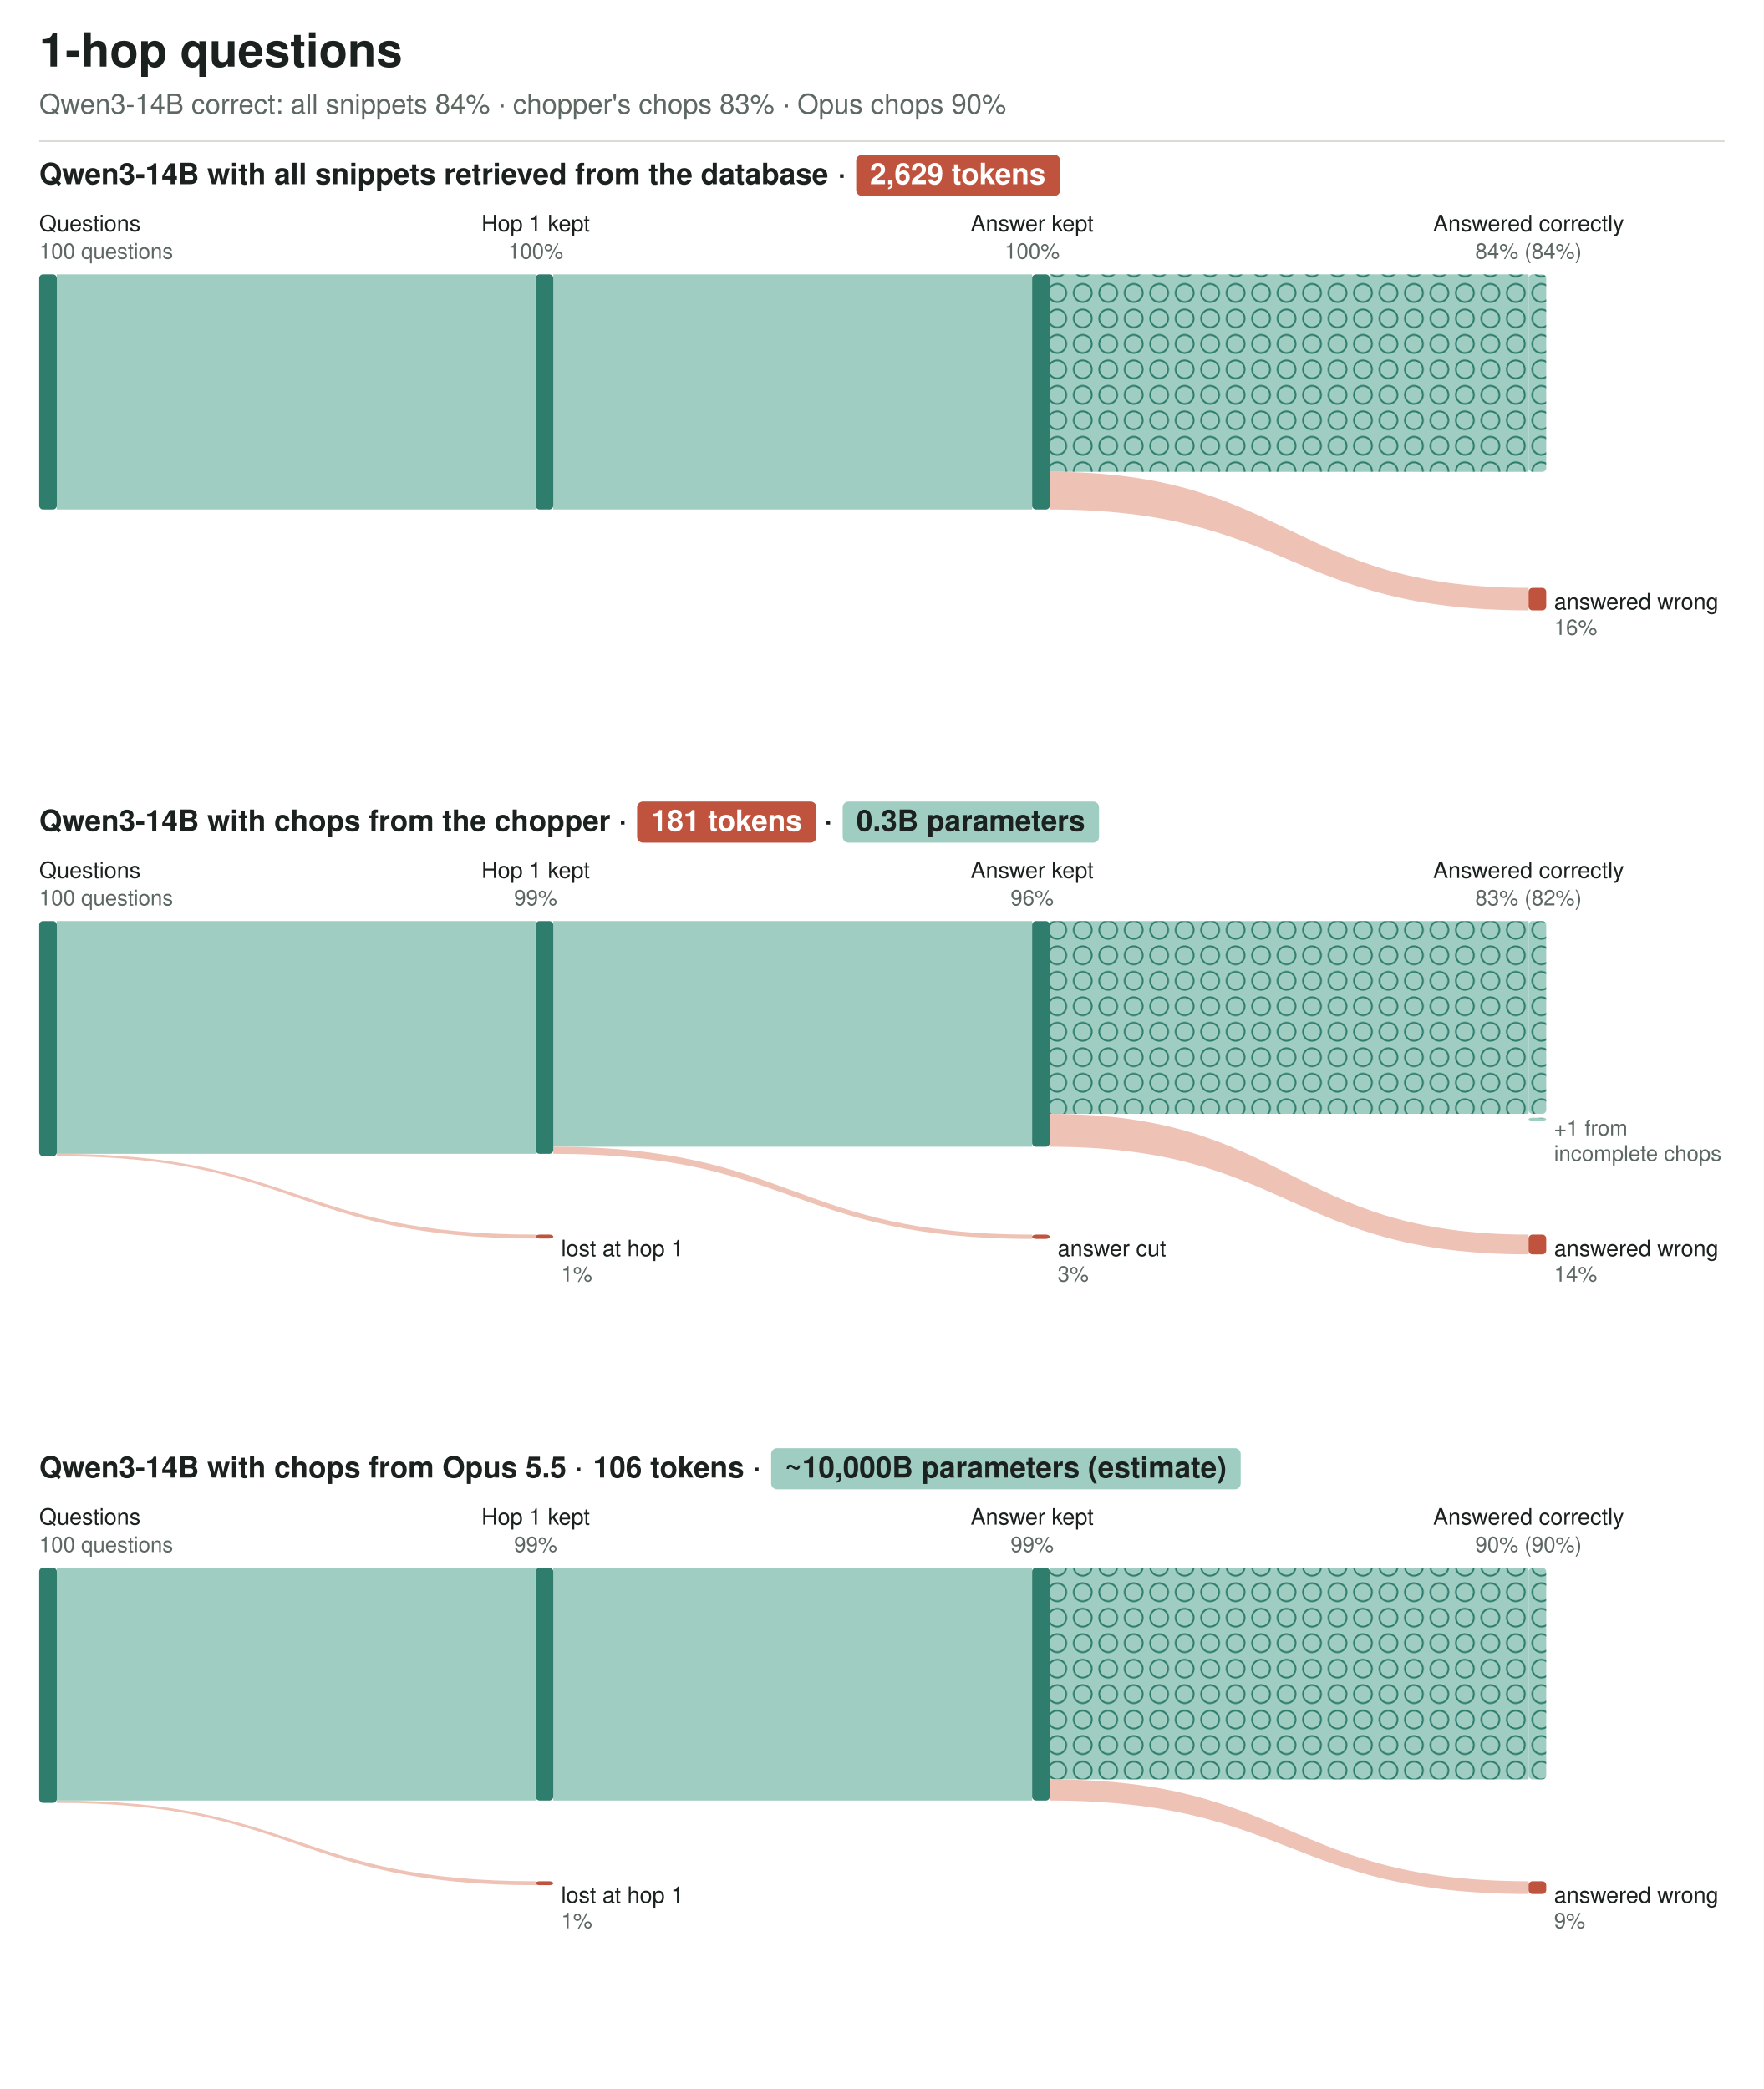
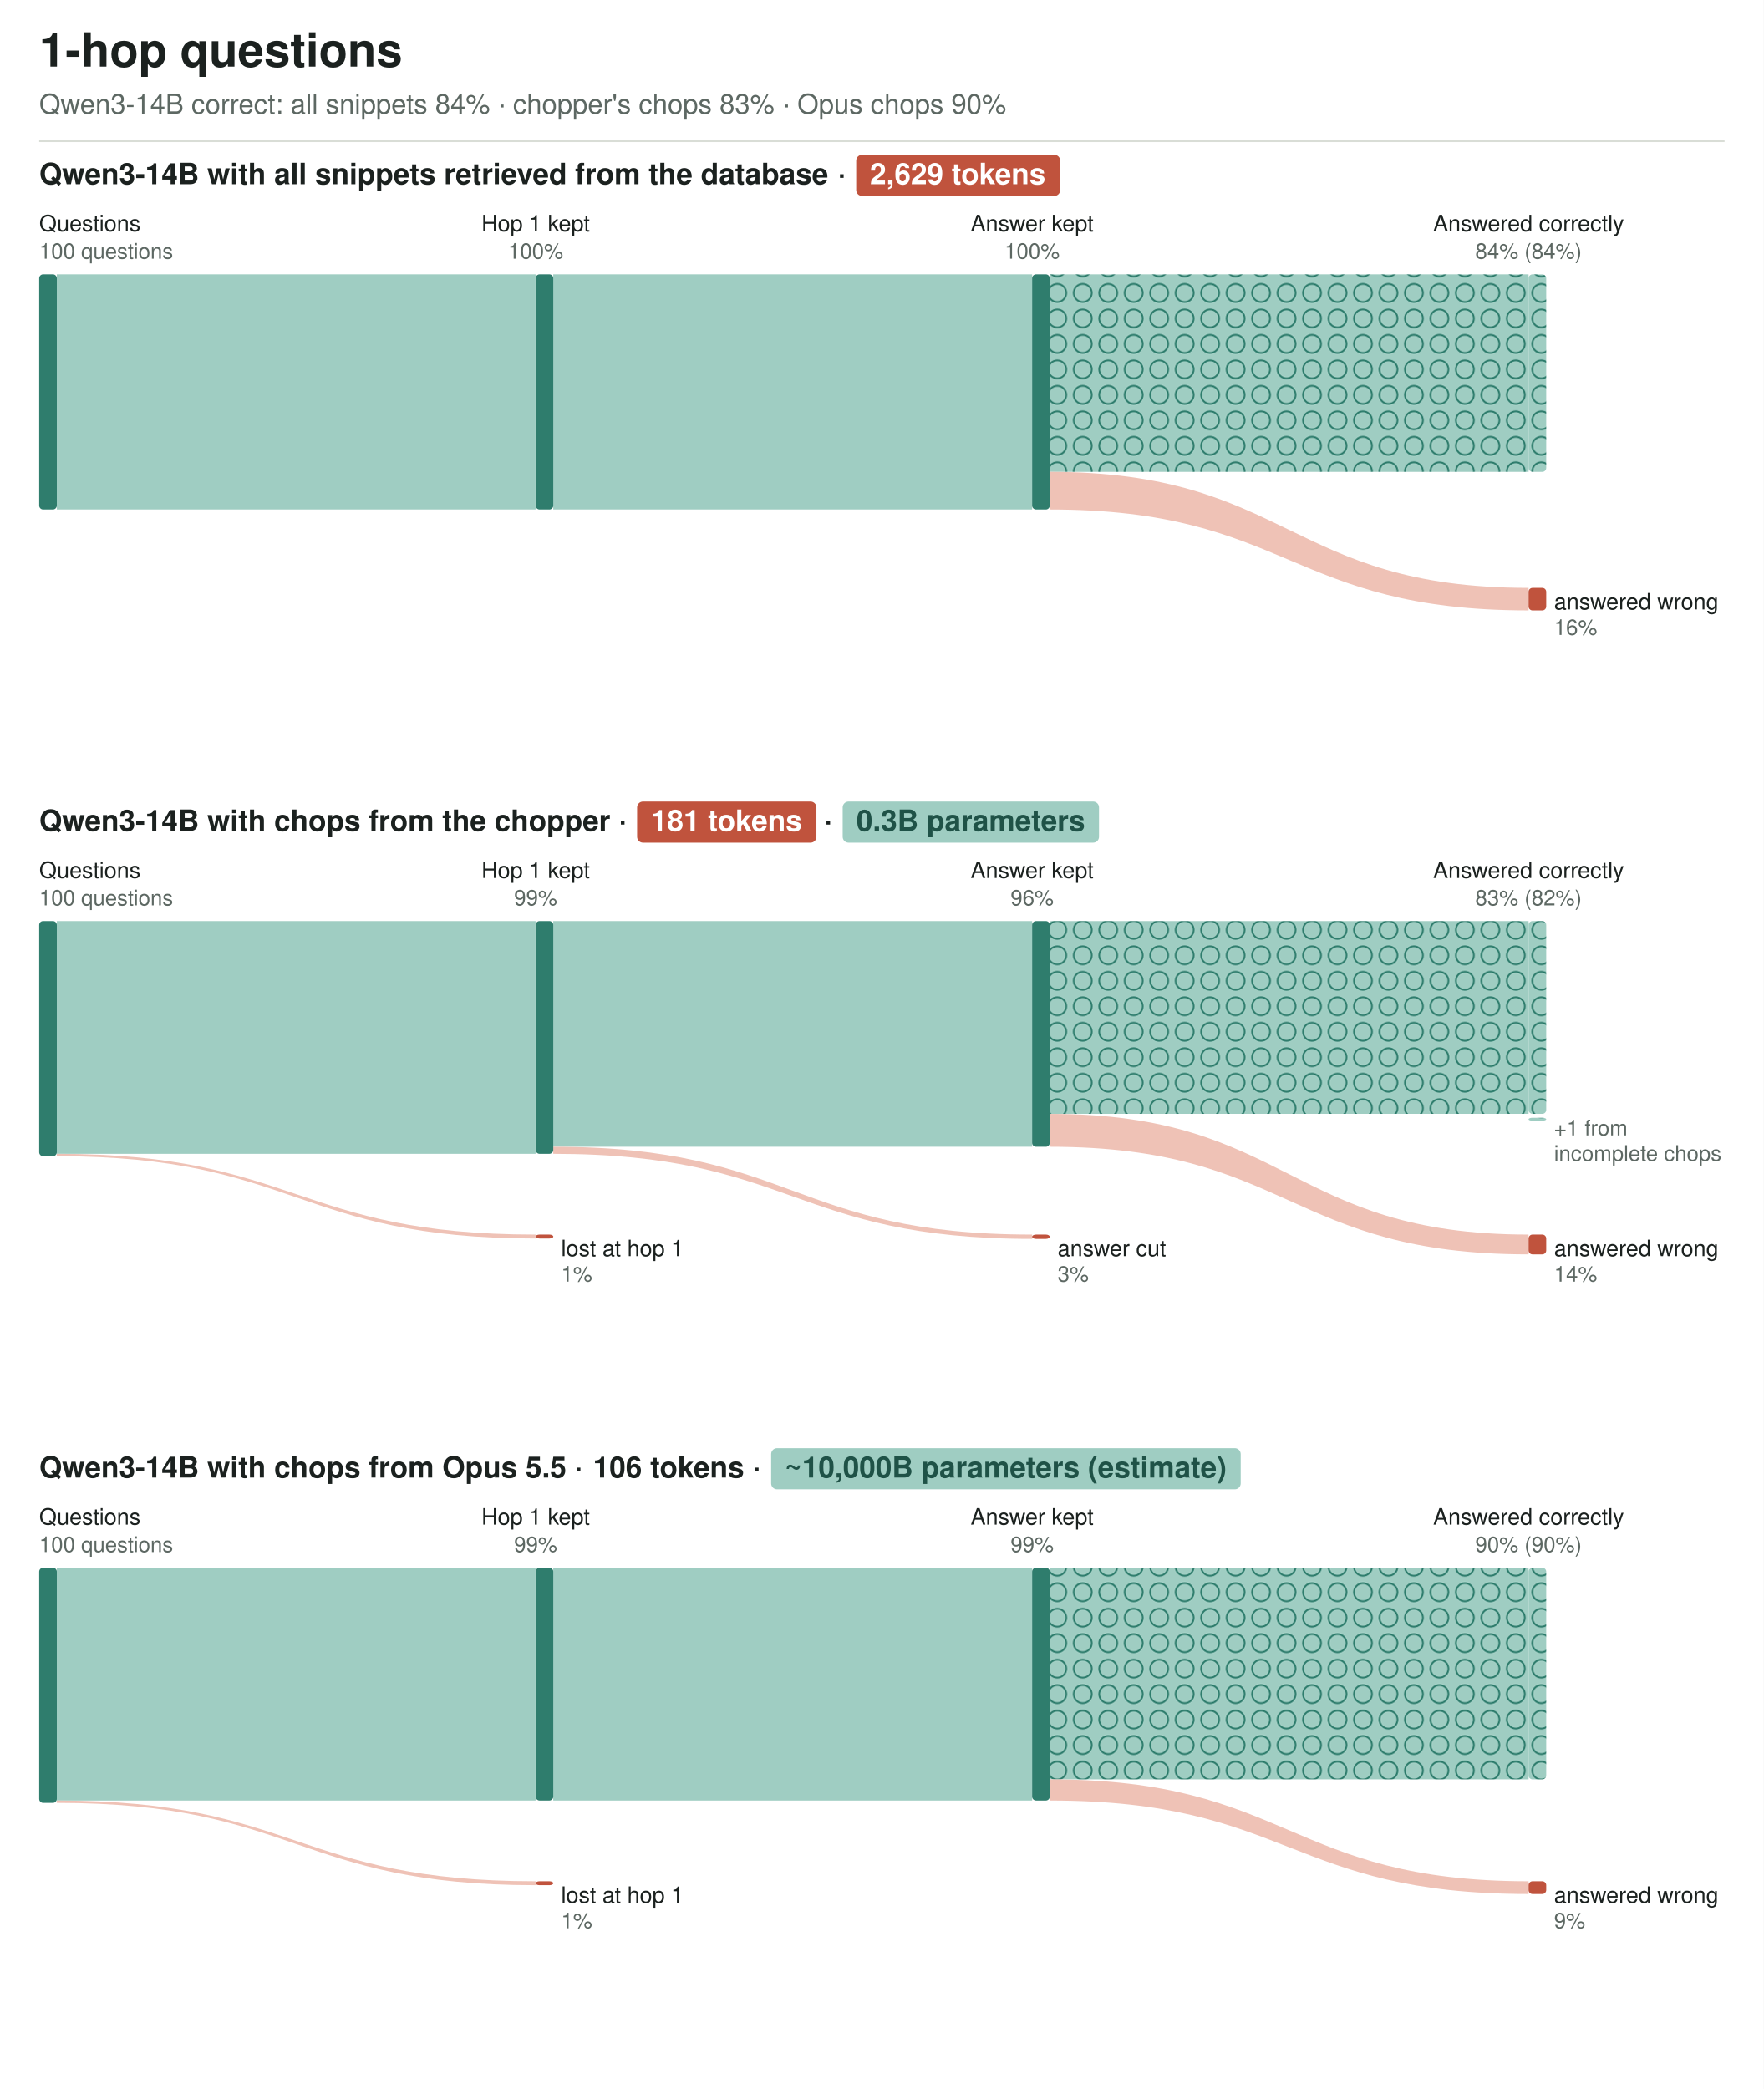
<svg xmlns="http://www.w3.org/2000/svg" viewBox="0 0 900 1066" width="900" font-family="Helvetica, Arial, sans-serif">
  <rect width="100%" height="100%" fill="#ffffff" />
  <defs>
    <pattern id="dots" width="13" height="13" patternUnits="userSpaceOnUse">
      <rect width="13" height="13" fill="#9fcdc2" />
      <circle cx="6.5" cy="6.5" r="4.6" fill="none" stroke="#2f7d6d" stroke-width="0.9" />
    </pattern>
  </defs>
  <text x="20" y="34" font-size="24" font-weight="700" fill="#1b211f">1-hop questions</text>
  <text x="20" y="58" font-size="14" fill="#5d6863">Qwen3-14B correct: all snippets 84% · chopper's chops 83% · Opus chops 90%</text>
  <line x1="20" y1="72" x2="880" y2="72" stroke="#d9ddd6" />
  <text x="20.0" y="94" font-size="15" font-weight="700" fill="#1b211f" xml:space="preserve">Qwen3-14B with all snippets retrieved from the database</text>
  <text x="423.5" y="94" font-size="15" font-weight="700" fill="#1b211f" xml:space="preserve"> · </text>
  <rect x="436.9" y="79" width="104.1" height="21" rx="3" fill="#c0533d" />
  <text x="443.9" y="94" font-size="15" font-weight="700" fill="#ffffff">2,629 tokens</text>
  <path d="M29.0,140.0 C151.2,140.0 151.2,140.0 273.3,140.0 L273.3,260.0 C151.2,260.0 151.2,260.0 29.0,260.0 Z" fill="#9fcdc2" />
  <path d="M282.3,140.0 C404.5,140.0 404.5,140.0 526.7,140.0 L526.7,260.0 C404.5,260.0 404.5,260.0 282.3,260.0 Z" fill="#9fcdc2" />
  <path d="M535.7,140.0 C657.8,140.0 657.8,140.0 780.0,140.0 L780.0,240.8 C657.8,240.8 657.8,240.8 535.7,240.8 Z" fill="url(#dots)" />
  <path d="M535.7,240.8 C657.8,240.8 657.8,300.0 780.0,300.0 L780.0,311.5 C657.8,311.5 657.8,260.0 535.7,260.0 Z" fill="#efc2b6" />
  <rect x="780.0" y="300" width="9" height="11.5" fill="#c0533d" rx="2" />
  <text x="793.0" y="311" font-size="11.5" fill="#1b211f">answered wrong</text>
  <text x="793.0" y="324" font-size="11" fill="#5d6863">16%</text>
  <rect x="20.0" y="140" width="9" height="120.0" fill="#2f7d6d" rx="2" />
  <text x="20.0" y="118" font-size="11.5" text-anchor="start" fill="#1b211f">Questions</text>
  <text x="20.0" y="132" font-size="11" text-anchor="start" fill="#5d6863">100 questions</text>
  <rect x="273.333" y="140" width="9" height="120.0" fill="#2f7d6d" rx="2" />
  <text x="273.333" y="118" font-size="11.5" text-anchor="middle" fill="#1b211f">Hop 1 kept</text>
  <text x="273.333" y="132" font-size="11" text-anchor="middle" fill="#5d6863">100%</text>
  <rect x="526.667" y="140" width="9" height="120.0" fill="#2f7d6d" rx="2" />
  <text x="526.667" y="118" font-size="11.5" text-anchor="middle" fill="#1b211f">Answer kept</text>
  <text x="526.667" y="132" font-size="11" text-anchor="middle" fill="#5d6863">100%</text>
  <rect x="780.0" y="140" width="9" height="100.8" fill="url(#dots)" rx="2" />
  <text x="780.0" y="118" font-size="11.5" text-anchor="middle" fill="#1b211f">Answered correctly</text>
  <text x="780.0" y="132" font-size="11" text-anchor="middle" fill="#5d6863">84% (84%)</text>
  <text x="20.0" y="424.0" font-size="15" font-weight="700" fill="#1b211f" xml:space="preserve">Qwen3-14B with chops from the chopper</text>
  <text x="311.7" y="424.0" font-size="15" font-weight="700" fill="#1b211f" xml:space="preserve"> · </text>
  <rect x="325.1" y="409.0" width="91.5" height="21" rx="3" fill="#c0533d" />
  <text x="332.1" y="424.0" font-size="15" font-weight="700" fill="#ffffff">181 tokens</text>
  <text x="416.6" y="424.0" font-size="15" font-weight="700" fill="#1b211f" xml:space="preserve"> · </text>
  <rect x="430.0" y="409.0" width="130.8" height="21" rx="3" fill="#9fcdc2" />
-   <text x="437.0" y="424.0" font-size="15" font-weight="700" fill="#1b211f">0.3B parameters</text>
+   <text x="437.0" y="424.0" font-size="15" font-weight="700" fill="#1f5247">0.3B parameters</text>
  <path d="M29.0,470.0 C151.2,470.0 151.2,470.0 273.3,470.0 L273.3,588.8 C151.2,588.8 151.2,588.8 29.0,588.8 Z" fill="#9fcdc2" />
  <path d="M29.0,588.8 C151.2,588.8 151.2,630.0 273.3,630.0 L273.3,632.0 C151.2,632.0 151.2,590.0 29.0,590.0 Z" fill="#efc2b6" />
  <rect x="273.333" y="630.0" width="9" height="2.0" fill="#c0533d" rx="2" />
  <text x="286.333" y="641.0" font-size="11.5" fill="#1b211f">lost at hop 1</text>
  <text x="286.333" y="654.0" font-size="11" fill="#5d6863">1%</text>
  <path d="M282.3,470.0 C404.5,470.0 404.5,470.0 526.7,470.0 L526.7,585.2 C404.5,585.2 404.5,585.2 282.3,585.2 Z" fill="#9fcdc2" />
  <path d="M282.3,585.2 C404.5,585.2 404.5,630.0 526.7,630.0 L526.7,632.2 C404.5,632.2 404.5,588.8 282.3,588.8 Z" fill="#efc2b6" />
  <rect x="526.667" y="630.0" width="9" height="2.2" fill="#c0533d" rx="2" />
  <text x="539.667" y="641.0" font-size="11.5" fill="#1b211f">answer cut</text>
  <text x="539.667" y="654.0" font-size="11" fill="#5d6863">3%</text>
  <path d="M535.7,470.0 C657.8,470.0 657.8,470.0 780.0,470.0 L780.0,568.4 C657.8,568.4 657.8,568.4 535.7,568.4 Z" fill="url(#dots)" />
  <path d="M535.7,568.4 C657.8,568.4 657.8,630.0 780.0,630.0 L780.0,640.1 C657.8,640.1 657.8,585.2 535.7,585.2 Z" fill="#efc2b6" />
  <rect x="780.0" y="630.0" width="9" height="10.1" fill="#c0533d" rx="2" />
  <text x="793.0" y="641.0" font-size="11.5" fill="#1b211f">answered wrong</text>
  <text x="793.0" y="654.0" font-size="11" fill="#5d6863">14%</text>
  <rect x="20.0" y="470.0" width="9" height="120.0" fill="#2f7d6d" rx="2" />
  <text x="20.0" y="448.0" font-size="11.5" text-anchor="start" fill="#1b211f">Questions</text>
  <text x="20.0" y="462.0" font-size="11" text-anchor="start" fill="#5d6863">100 questions</text>
  <rect x="273.333" y="470.0" width="9" height="118.8" fill="#2f7d6d" rx="2" />
  <text x="273.333" y="448.0" font-size="11.5" text-anchor="middle" fill="#1b211f">Hop 1 kept</text>
  <text x="273.333" y="462.0" font-size="11" text-anchor="middle" fill="#5d6863">99%</text>
  <rect x="526.667" y="470.0" width="9" height="115.2" fill="#2f7d6d" rx="2" />
  <text x="526.667" y="448.0" font-size="11.5" text-anchor="middle" fill="#1b211f">Answer kept</text>
  <text x="526.667" y="462.0" font-size="11" text-anchor="middle" fill="#5d6863">96%</text>
  <rect x="780.0" y="470.0" width="9" height="98.4" fill="url(#dots)" rx="2" />
  <text x="780.0" y="448.0" font-size="11.5" text-anchor="middle" fill="#1b211f">Answered correctly</text>
  <text x="780.0" y="462.0" font-size="11" text-anchor="middle" fill="#5d6863">83% (82%)</text>
  <rect x="780.0" y="570.4" width="9" height="1.5" fill="url(#dots)" rx="2" />
  <text x="793.0" y="579.4" font-size="11" fill="#5d6863">+1 from</text>
  <text x="793.0" y="592.4" font-size="11" fill="#5d6863">incomplete chops</text>
  <text x="20.0" y="754.0" font-size="15" font-weight="700" fill="#1b211f" xml:space="preserve">Qwen3-14B with chops from Opus 5.5</text>
  <text x="289.2" y="754.0" font-size="15" font-weight="700" fill="#1b211f" xml:space="preserve"> · </text>
  <text x="302.6" y="754.0" font-size="15" font-weight="700" fill="#1b211f" xml:space="preserve">106 tokens</text>
  <text x="380.1" y="754.0" font-size="15" font-weight="700" fill="#1b211f" xml:space="preserve"> · </text>
  <rect x="393.5" y="739.0" width="239.6" height="21" rx="3" fill="#9fcdc2" />
-   <text x="400.5" y="754.0" font-size="15" font-weight="700" fill="#1b211f">~10,000B parameters (estimate)</text>
+   <text x="400.5" y="754.0" font-size="15" font-weight="700" fill="#1f5247">~10,000B parameters (estimate)</text>
  <path d="M29.0,800.0 C151.2,800.0 151.2,800.0 273.3,800.0 L273.3,918.8 C151.2,918.8 151.2,918.8 29.0,918.8 Z" fill="#9fcdc2" />
  <path d="M29.0,918.8 C151.2,918.8 151.2,960.0 273.3,960.0 L273.3,962.0 C151.2,962.0 151.2,920.0 29.0,920.0 Z" fill="#efc2b6" />
  <rect x="273.333" y="960.0" width="9" height="2.0" fill="#c0533d" rx="2" />
  <text x="286.333" y="971.0" font-size="11.5" fill="#1b211f">lost at hop 1</text>
  <text x="286.333" y="984.0" font-size="11" fill="#5d6863">1%</text>
  <path d="M282.3,800.0 C404.5,800.0 404.5,800.0 526.7,800.0 L526.7,918.8 C404.5,918.8 404.5,918.8 282.3,918.8 Z" fill="#9fcdc2" />
  <path d="M535.7,800.0 C657.8,800.0 657.8,800.0 780.0,800.0 L780.0,908.0 C657.8,908.0 657.8,908.0 535.7,908.0 Z" fill="url(#dots)" />
  <path d="M535.7,908.0 C657.8,908.0 657.8,960.0 780.0,960.0 L780.0,966.5 C657.8,966.5 657.8,918.8 535.7,918.8 Z" fill="#efc2b6" />
  <rect x="780.0" y="960.0" width="9" height="6.5" fill="#c0533d" rx="2" />
  <text x="793.0" y="971.0" font-size="11.5" fill="#1b211f">answered wrong</text>
  <text x="793.0" y="984.0" font-size="11" fill="#5d6863">9%</text>
  <rect x="20.0" y="800.0" width="9" height="120.0" fill="#2f7d6d" rx="2" />
  <text x="20.0" y="778.0" font-size="11.5" text-anchor="start" fill="#1b211f">Questions</text>
  <text x="20.0" y="792.0" font-size="11" text-anchor="start" fill="#5d6863">100 questions</text>
  <rect x="273.333" y="800.0" width="9" height="118.8" fill="#2f7d6d" rx="2" />
  <text x="273.333" y="778.0" font-size="11.5" text-anchor="middle" fill="#1b211f">Hop 1 kept</text>
  <text x="273.333" y="792.0" font-size="11" text-anchor="middle" fill="#5d6863">99%</text>
  <rect x="526.667" y="800.0" width="9" height="118.8" fill="#2f7d6d" rx="2" />
  <text x="526.667" y="778.0" font-size="11.5" text-anchor="middle" fill="#1b211f">Answer kept</text>
  <text x="526.667" y="792.0" font-size="11" text-anchor="middle" fill="#5d6863">99%</text>
  <rect x="780.0" y="800.0" width="9" height="108.0" fill="url(#dots)" rx="2" />
  <text x="780.0" y="778.0" font-size="11.5" text-anchor="middle" fill="#1b211f">Answered correctly</text>
  <text x="780.0" y="792.0" font-size="11" text-anchor="middle" fill="#5d6863">90% (90%)</text>
</svg>
